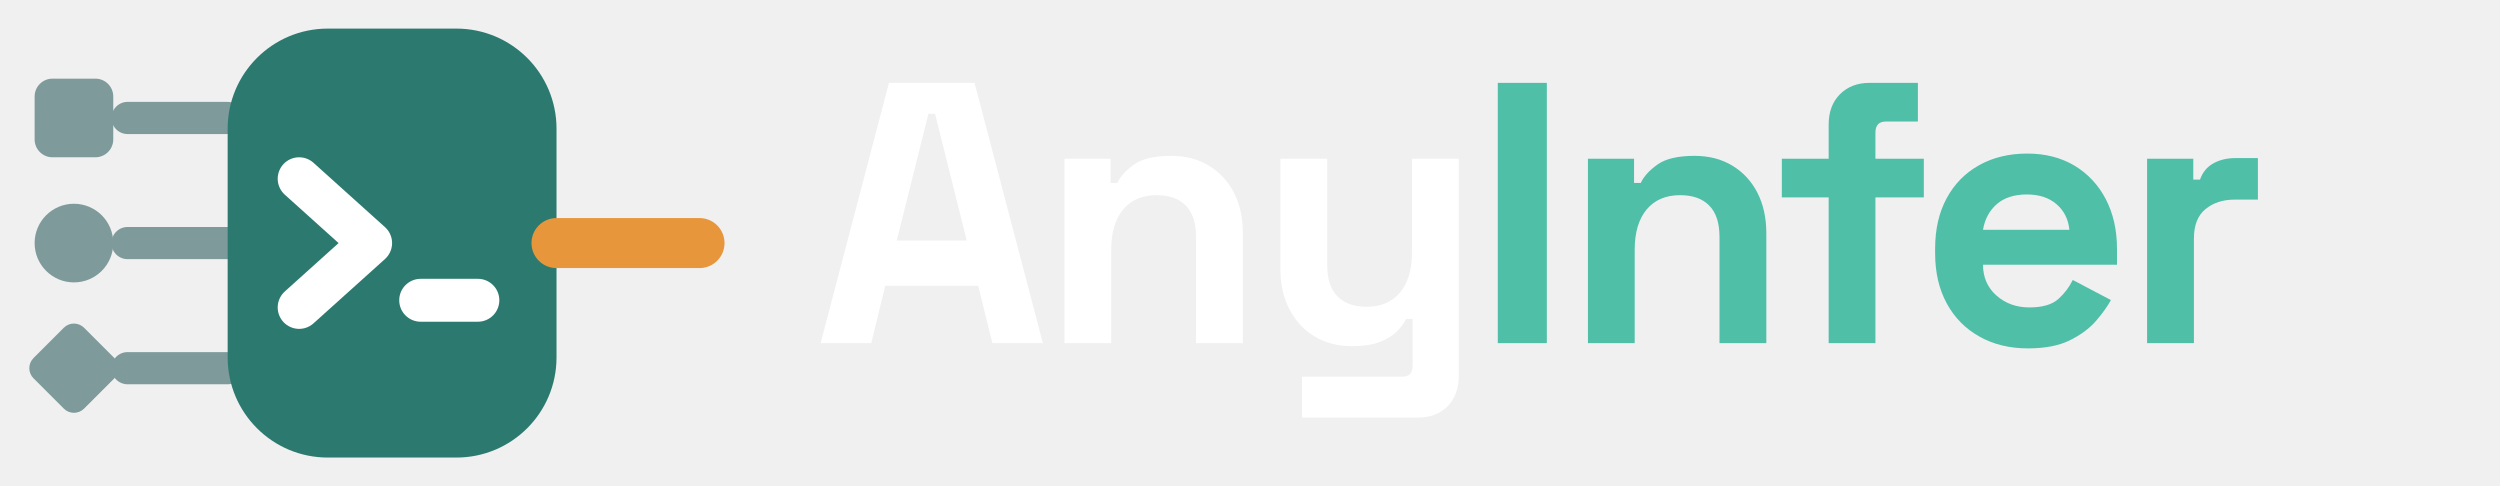
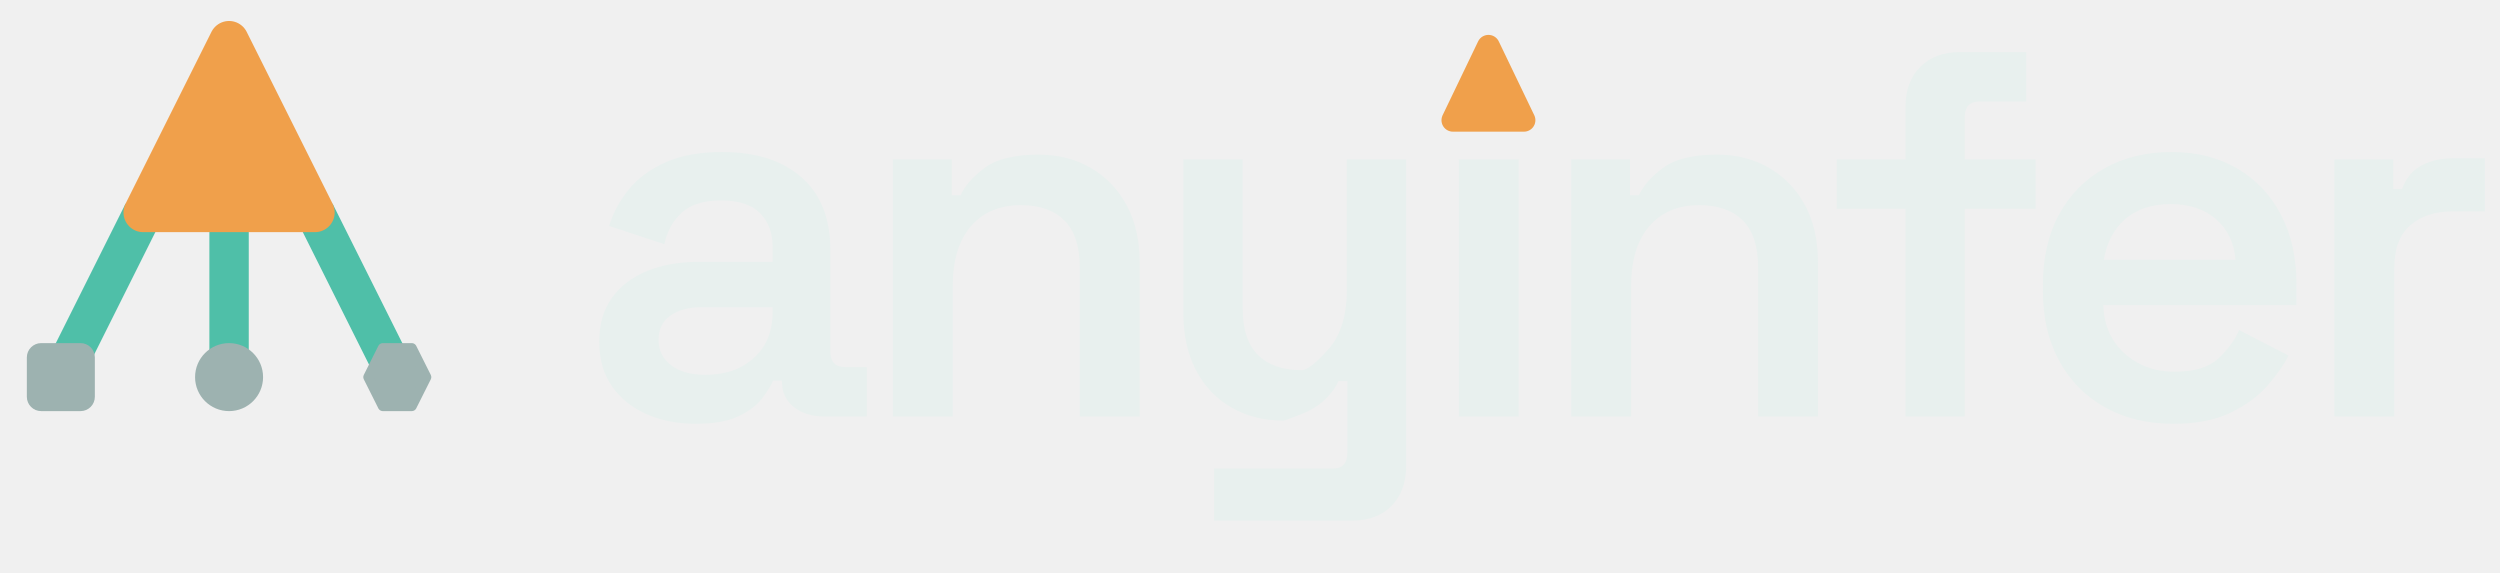
- <svg xmlns="http://www.w3.org/2000/svg" width="1339" height="260" viewBox="-1.8 18 349.6 67.9" role="img" aria-label="AnyInfer">
-   <g transform="translate(0 2)">
-     <path d="M16 32.5H30M16 50H30M16 67.5H30" stroke="#7E9A9B" stroke-width="4.5" stroke-linecap="round" />
-     <rect x="3" y="27" width="11" height="11" rx="2.5" fill="#7E9A9B" />
-     <circle cx="8.5" cy="50" r="5.5" fill="#7E9A9B" />
-     <rect x="3.5" y="62.5" width="10" height="10" rx="2" transform="rotate(45 8.5 67.5)" fill="#7E9A9B" />
-     <rect x="30" y="20" width="46" height="60" rx="14" fill="#2C7A6F" />
-     <path d="M40 41L50 50L40 59" fill="none" stroke="#FFFFFF" stroke-width="6" stroke-linecap="round" stroke-linejoin="round" />
-     <rect x="54" y="55" width="14" height="6" rx="3" fill="#FFFFFF" />
-     <path d="M76 50H96" stroke="#E8963C" stroke-width="7" stroke-linecap="round" />
+ <svg xmlns="http://www.w3.org/2000/svg" width="1135" height="260" viewBox="0 -800 4802 1100" role="img" aria-label="anyinfer logo">
+   <g transform="translate(0 -804.4) scale(13.75)">
+     <path d="M20 30L8.5 53M44 30L55.5 53M32 30V53" fill="none" stroke="#4FBFA8" stroke-width="5.5" stroke-linecap="butt" />
+     <path d="M32 6L20 30H44Z" fill="#F0A04B" stroke="#F0A04B" stroke-width="5.5" stroke-linejoin="round" />
+     <rect x="3.75" y="48.25" width="9.5" height="9.5" rx="2" fill="#9DB2B0" />
+     <circle cx="32" cy="53" r="4.75" fill="#9DB2B0" />
+     <path d="M51.45 53.00L53.48 48.95L57.52 48.95L59.55 53.00L57.52 57.05L53.48 57.05Z" fill="#9DB2B0" stroke="#9DB2B0" stroke-width="1.4" stroke-linejoin="round" />
  </g>
-   <path fill="#FFFFFF" d="M112.94 66L122.5 29.59L134.47 29.59L144.03 66L136.97 66L134.98 57.98L121.98 57.98L120.02 66L112.94 66M123.59 51.64L133.38 51.64L128.95 33.92L128.02 33.92L123.59 51.64M147.05 66L147.05 40.2L153.5 40.2L153.5 43.59L154.44 43.59C154.85 42.69 155.63 41.83 156.77 41.02C157.91 40.2 159.65 39.8 161.97 39.8C163.98 39.8 165.74 40.26 167.25 41.17C168.76 42.09 169.93 43.35 170.76 44.97C171.59 46.58 172 48.46 172 50.61L172 66L165.45 66L165.45 51.12C165.45 49.19 164.98 47.73 164.02 46.76C163.07 45.78 161.71 45.3 159.94 45.3C157.93 45.3 156.37 45.97 155.26 47.3C154.15 48.64 153.59 50.51 153.59 52.89L153.59 66L147.05 66M180.27 76.41L180.27 70.69L194.3 70.69C195.27 70.69 195.75 70.17 195.75 69.12L195.75 62.62L194.83 62.62C194.55 63.21 194.11 63.79 193.52 64.38C192.93 64.97 192.14 65.46 191.13 65.84C190.13 66.23 188.84 66.42 187.28 66.42C185.27 66.42 183.51 65.96 182 65.04C180.49 64.12 179.32 62.84 178.49 61.21C177.66 59.58 177.25 57.71 177.25 55.59L177.25 40.2L183.8 40.2L183.8 55.08C183.8 57.02 184.27 58.47 185.23 59.45C186.18 60.42 187.54 60.91 189.31 60.91C191.32 60.91 192.88 60.24 193.99 58.91C195.1 57.57 195.66 55.71 195.66 53.31L195.66 40.2L202.2 40.2L202.2 70.58C202.2 72.35 201.68 73.76 200.64 74.82C199.6 75.88 198.21 76.41 196.48 76.41L180.27 76.41Z" />
-   <path fill="#4FBFA8" d="M207.66 66L207.66 29.59L214.52 29.59L214.52 66L207.66 66M220.27 66L220.27 40.2L226.72 40.2L226.72 43.59L227.66 43.59C228.07 42.69 228.85 41.83 229.99 41.02C231.13 40.2 232.86 39.8 235.19 39.8C237.2 39.8 238.96 40.26 240.47 41.17C241.98 42.09 243.15 43.35 243.98 44.97C244.8 46.58 245.22 48.46 245.22 50.61L245.22 66L238.67 66L238.67 51.12C238.67 49.19 238.2 47.73 237.24 46.76C236.29 45.78 234.93 45.3 233.16 45.3C231.15 45.3 229.59 45.97 228.48 47.3C227.37 48.64 226.81 50.51 226.81 52.89L226.81 66L220.27 66M253.94 66L253.94 45.61L247.39 45.61L247.39 40.2L253.94 40.2L253.94 35.42C253.94 33.65 254.47 32.24 255.52 31.18C256.58 30.12 257.96 29.59 259.66 29.59L266.42 29.59L266.42 35L261.94 35C260.97 35 260.48 35.52 260.48 36.56L260.48 40.2L267.25 40.2L267.25 45.61L260.48 45.61L260.48 66L253.94 66M281.83 66.73C279.27 66.73 277.01 66.19 275.05 65.09C273.09 64 271.56 62.46 270.47 60.46C269.38 58.47 268.83 56.12 268.83 53.42L268.83 52.8C268.83 50.09 269.36 47.74 270.44 45.74C271.51 43.75 273.02 42.21 274.96 41.12C276.9 40.03 279.16 39.48 281.72 39.48C284.25 39.48 286.45 40.05 288.33 41.17C290.2 42.3 291.66 43.86 292.7 45.85C293.74 47.85 294.27 50.16 294.27 52.8L294.27 55.03L275.53 55.03C275.53 56.79 276.16 58.23 277.41 59.34C278.67 60.45 280.2 61 282.02 61C283.86 61 285.22 60.6 286.09 59.8C286.96 59.01 287.62 58.12 288.08 57.16L293.42 59.97C292.94 60.86 292.24 61.84 291.32 62.9C290.4 63.96 289.17 64.86 287.65 65.61C286.12 66.36 284.18 66.73 281.83 66.73M275.53 50.14L287.61 50.14C287.46 48.65 286.86 47.46 285.8 46.55C284.75 45.65 283.37 45.2 281.67 45.2C279.9 45.2 278.5 45.65 277.46 46.55C276.42 47.46 275.78 48.65 275.53 50.14M298.48 66L298.48 40.2L304.94 40.2L304.94 43.12L305.88 43.12C306.25 42.08 306.88 41.32 307.77 40.84C308.65 40.35 309.68 40.11 310.86 40.11L313.98 40.11L313.98 45.92L310.75 45.92C309.09 45.92 307.73 46.36 306.65 47.25C305.57 48.14 305.03 49.49 305.03 51.33L305.03 66L298.48 66Z" />
+   <g transform="translate(1110 0)">
+     <path d="M226 14Q174 14 132.0 -4.5Q90 -23 65.5 -58.0Q41 -93 41 -144Q41 -194 65.5 -228.0Q90 -262 133.0 -279.5Q176 -297 231 -297H374V-327Q374 -366 350.0 -390.5Q326 -415 275 -415Q225 -415 199.5 -391.5Q174 -368 166 -331L60 -366Q72 -405 98.5 -437.0Q125 -469 169.0 -488.5Q213 -508 277 -508Q374 -508 429.5 -459.5Q485 -411 485 -319V-125Q485 -95 513 -95H555V0H474Q438 0 415.0 -18.0Q392 -36 392 -67V-69H375Q369 -55 354.0 -35.0Q339 -15 308.5 -0.5Q278 14 226 14ZM245 -80Q302 -80 338.0 -112.5Q374 -145 374 -200V-210H238Q201 -210 178.0 -194.0Q155 -178 155 -147Q155 -117 179.0 -98.5Q203 -80 245 -80Z M605 0V-494H718V-425H735Q748 -453 782.0 -478.0Q816 -503 885 -503Q942 -503 986.0 -477.0Q1030 -451 1054.5 -405.0Q1079 -359 1079 -296V0H964V-287Q964 -347 934.5 -376.5Q905 -406 851 -406Q790 -406 755.0 -365.5Q720 -325 720 -250V0Z M1222 200V100H1450Q1478 100 1478 70V-68H1461Q1453 -50 1435.0 -32.5Q1417 -15 1387.0 -3.5Q1357 8 1356 8Q1299 8 1255.0 -17.5Q1211 -43 1187.0 -89.5Q1163 -136 1163 -198V-494H1277V-207Q1277 -147 1306.5 -118.0Q1336 -89 1390 -89Q1406 -89 1441.5 -129.0Q1477 -169 1477 -244V-494H1591V94Q1591 143 1563.0 171.5Q1535 200 1487 200Z M1692 0V-494H1807V0Z M1908 0V-494H2021V-425H2038Q2051 -453 2085.0 -478.0Q2119 -503 2188 -503Q2245 -503 2289.0 -477.0Q2333 -451 2357.5 -405.0Q2382 -359 2382 -296V0H2267V-287Q2267 -347 2237.5 -376.5Q2208 -406 2154 -406Q2093 -406 2058.0 -365.5Q2023 -325 2023 -250V0Z M2550 0V-399H2418V-494H2550V-594Q2550 -643 2578.5 -671.5Q2607 -700 2654 -700H2782V-605H2692Q2664 -605 2664 -575V-494H2800V-399H2664V0Z M3064 14Q2990 14 2933.5 -17.5Q2877 -49 2845.5 -106.5Q2814 -164 2814 -241V-253Q2814 -331 2845.0 -388.0Q2876 -445 2932.0 -476.5Q2988 -508 3061 -508Q3133 -508 3187.0 -476.5Q3241 -445 3271.0 -388.0Q3301 -331 3301 -255V-214H2930Q2932 -156 2971.0 -121.0Q3010 -86 3067 -86Q3123 -86 3150.0 -110.5Q3177 -135 3191 -166L3286 -117Q3272 -90 3245.5 -59.5Q3219 -29 3175.0 -7.5Q3131 14 3064 14ZM2931 -301H3184Q3180 -350 3146.5 -379.0Q3113 -408 3060 -408Q3005 -408 2972.0 -379.0Q2939 -350 2931 -301Z M3374 0V-494H3487V-437H3504Q3515 -468 3541.0 -482.0Q3567 -496 3603 -496H3663V-394H3601Q3551 -394 3520.0 -367.5Q3489 -341 3489 -286V0Z" fill="#E8F0EE" />
+     <path d="M1749.0 -711.0L1680.8 -569.1L1817.2 -569.1Z" fill="#F0A04B" stroke="#F0A04B" stroke-width="44" stroke-linejoin="round" />
+   </g>
</svg>
